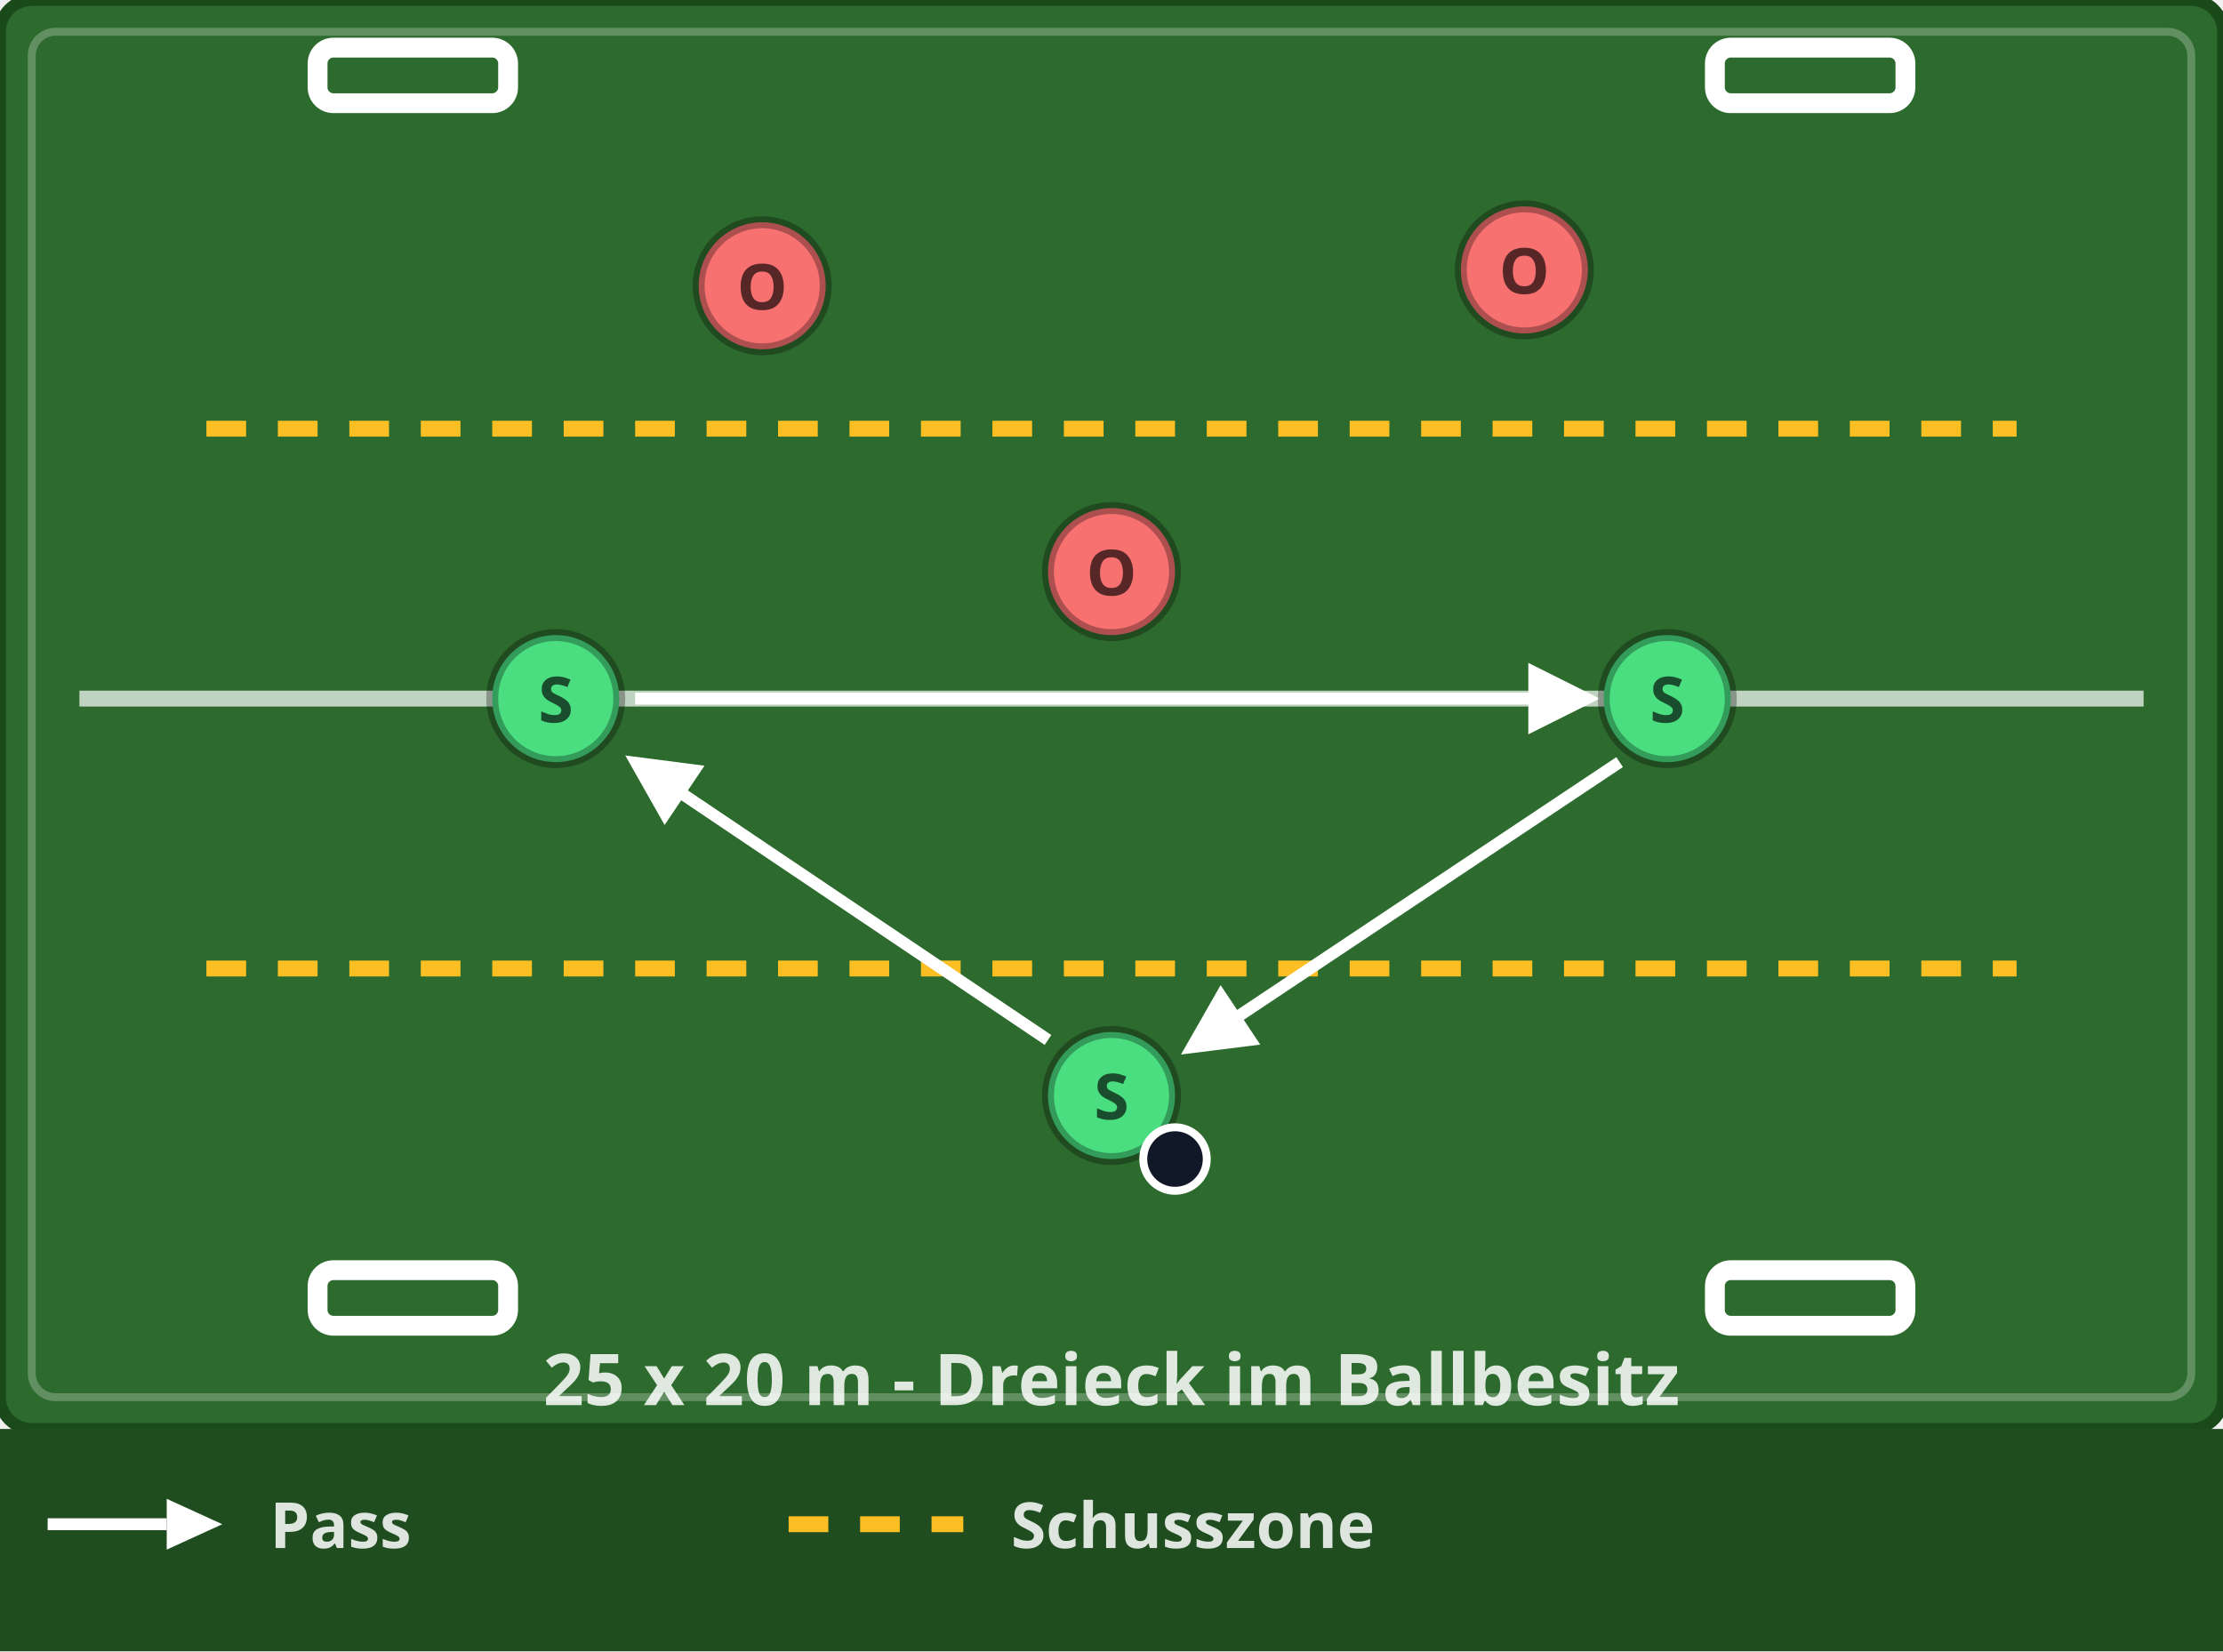
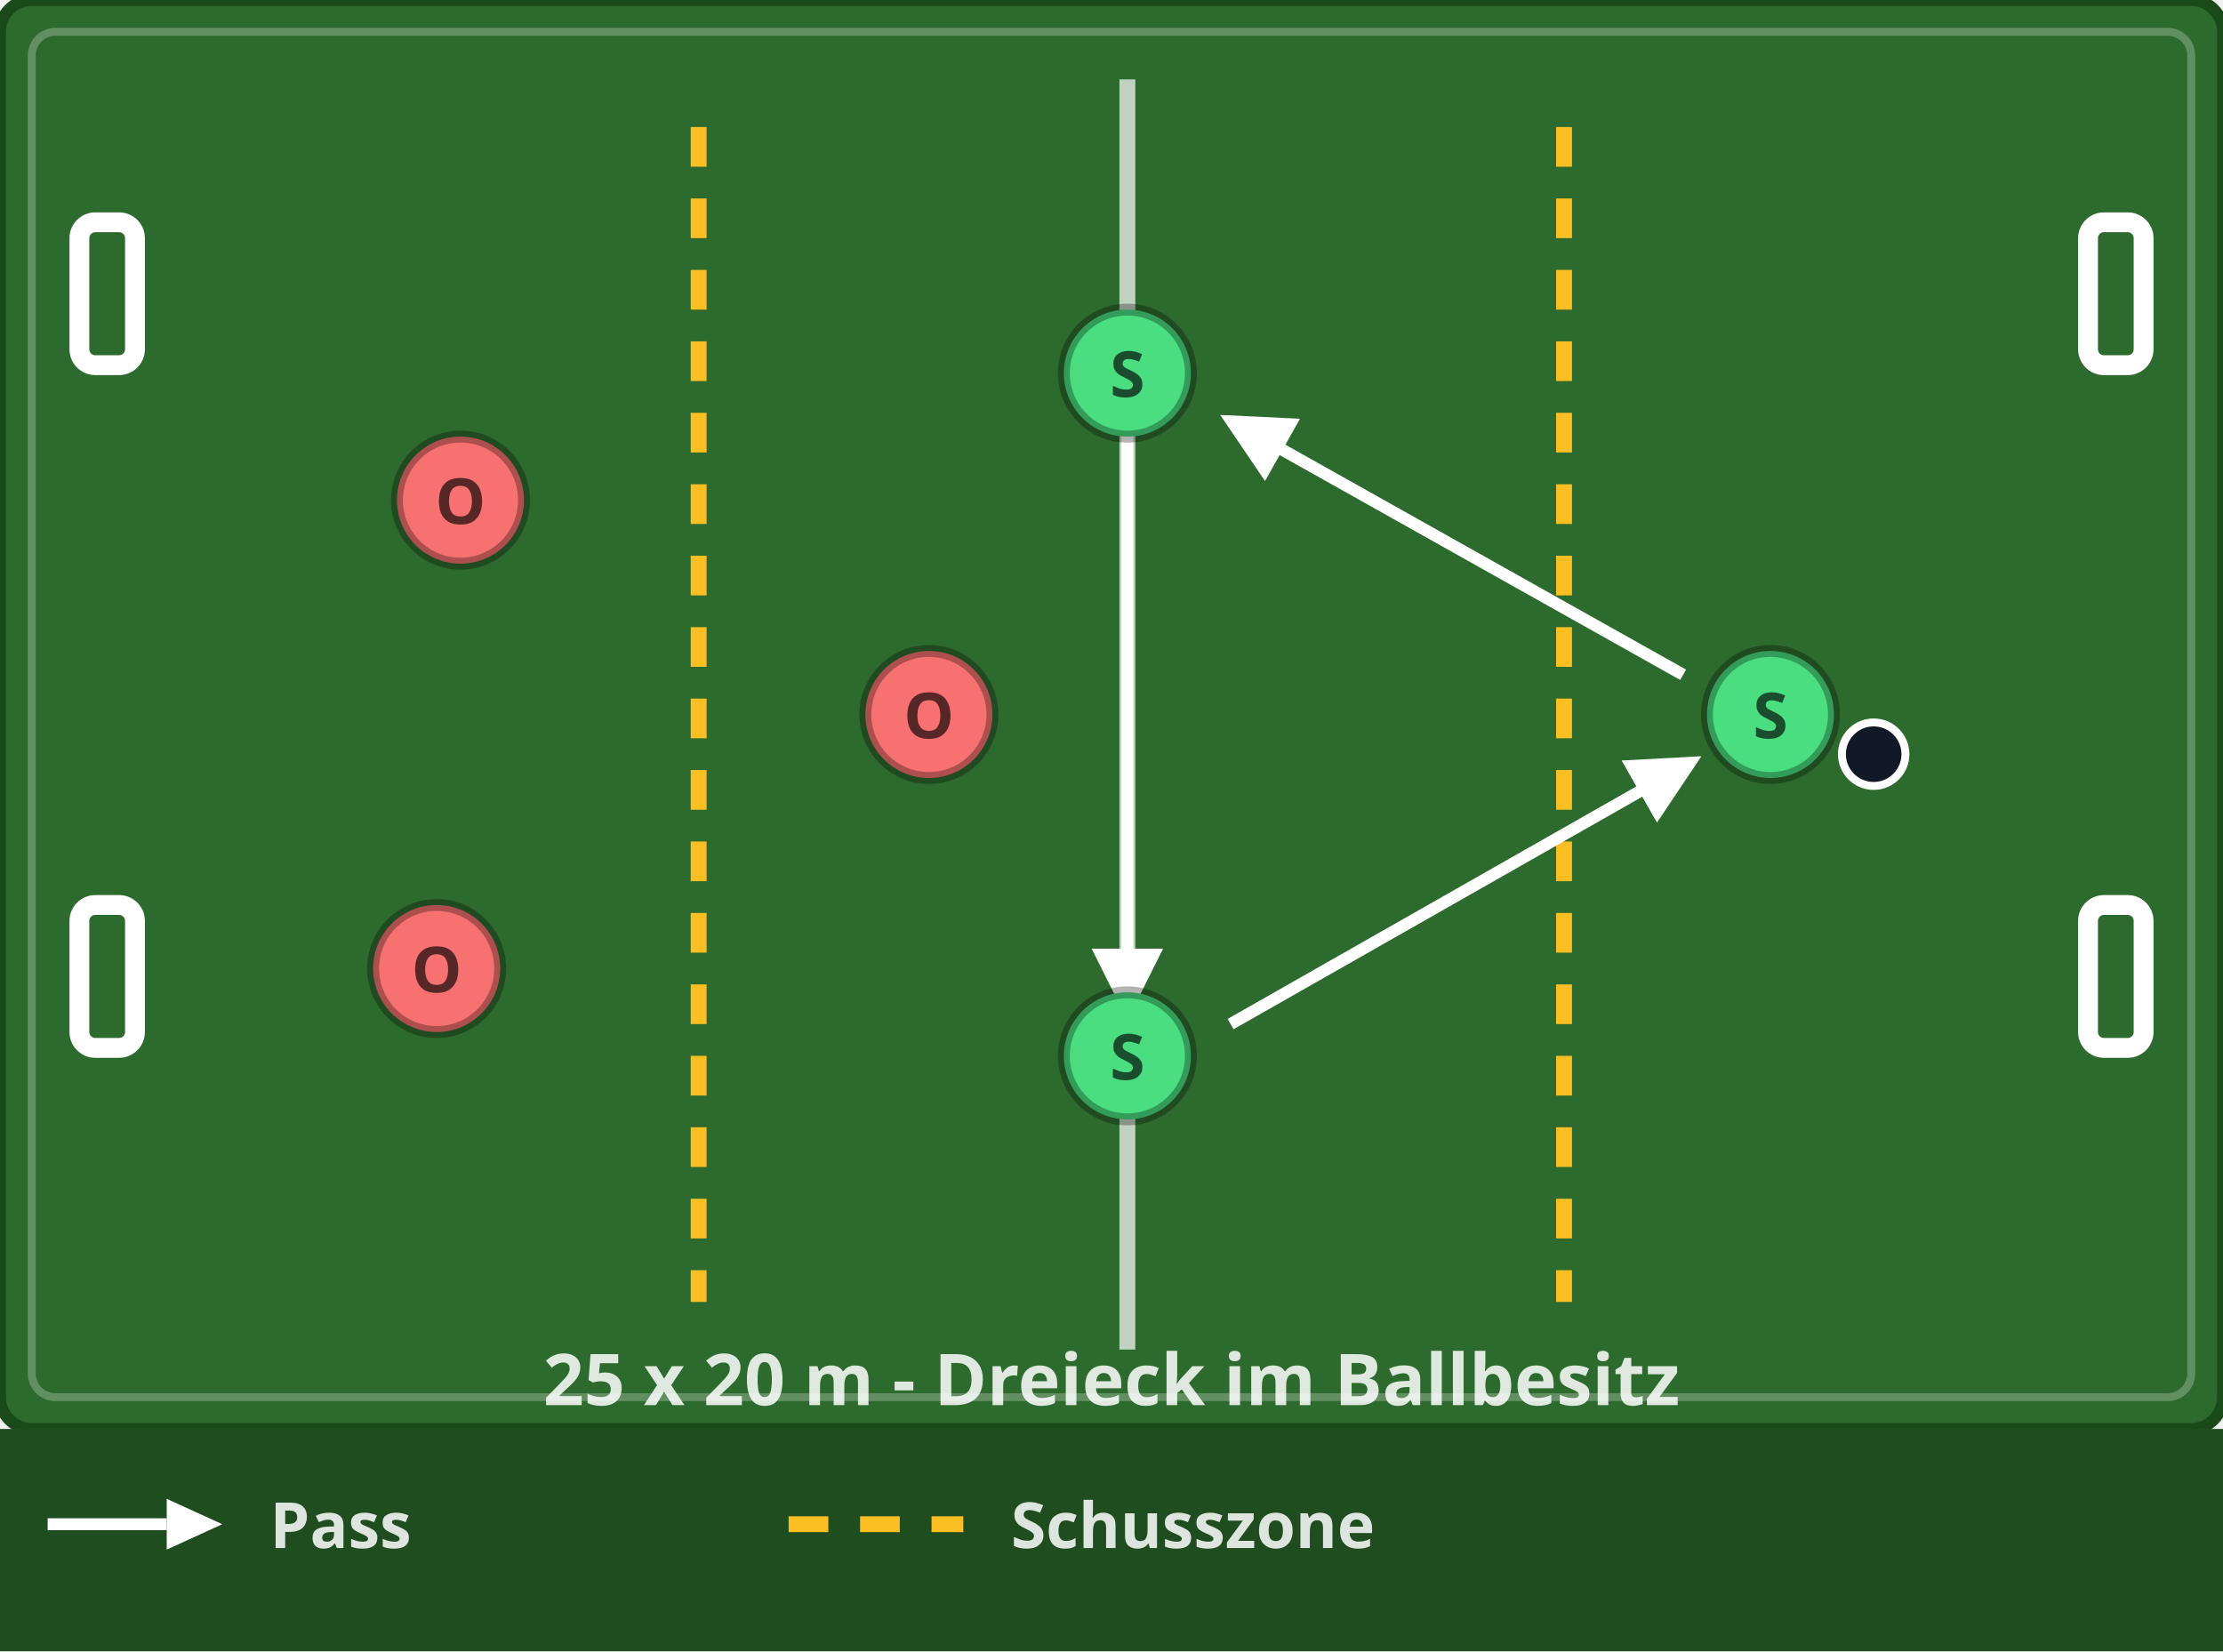
<svg xmlns="http://www.w3.org/2000/svg" viewBox="0 0 280 208" width="280" height="208">
  <defs />
  <rect width="280" height="180" rx="4" fill="#2d6a2d" stroke="#1a4a1a" stroke-width="1.5" />
  <rect x="4" y="4" width="272" height="172" rx="3" fill="none" stroke="rgba(255,255,255,.25)" stroke-width="1" />
  <defs>
    <marker id="arr-p" markerWidth="6" markerHeight="6" refX="5" refY="3" orient="auto">
      <path d="M0,0 L6,3 L0,6 Z" fill="#ffffff" />
    </marker>
    <marker id="arr-l" markerWidth="6" markerHeight="6" refX="5" refY="3" orient="auto">
      <path d="M0,0 L6,3 L0,6 Z" fill="#fde047" />
    </marker>
    <marker id="arr-s" markerWidth="6" markerHeight="6" refX="5" refY="3" orient="auto">
      <path d="M0,0 L6,3 L0,6 Z" fill="#fca5a5" />
    </marker>
    <marker id="arr-d" markerWidth="6" markerHeight="6" refX="5" refY="3" orient="auto">
      <path d="M0,0 L6,3 L0,6 Z" fill="#7dd3fc" />
    </marker>
  </defs>
-   <line x1="10" y1="88" x2="270" y2="88" stroke="rgba(255,255,255,.7)" stroke-width="2" />
-   <line x1="26" y1="54" x2="254" y2="54" stroke="#fbbf24" stroke-width="2" stroke-dasharray="5,4" />
-   <line x1="26" y1="122" x2="254" y2="122" stroke="#fbbf24" stroke-width="2" stroke-dasharray="5,4" />
-   <rect x="40" y="6" width="24" height="7" rx="2" fill="none" stroke="#fff" stroke-width="2.5" />
-   <rect x="216" y="6" width="24" height="7" rx="2" fill="none" stroke="#fff" stroke-width="2.5" />
-   <rect x="40" y="160" width="24" height="7" rx="2" fill="none" stroke="#fff" stroke-width="2.5" />
-   <rect x="216" y="160" width="24" height="7" rx="2" fill="none" stroke="#fff" stroke-width="2.5" />
-   <line x1="132" y1="131" x2="80" y2="96" stroke="#ffffff" stroke-width="1.5" marker-end="url(#arr-p)" />
-   <line x1="80" y1="88" x2="200" y2="88" stroke="#ffffff" stroke-width="1.5" marker-end="url(#arr-p)" />
-   <line x1="204" y1="96" x2="150" y2="132" stroke="#ffffff" stroke-width="1.5" marker-end="url(#arr-p)" />
-   <circle cx="140" cy="138" r="8" fill="#4ade80" stroke="rgba(0,0,0,.3)" stroke-width="1.5" />
-   <text x="140" y="141" text-anchor="middle" fill="rgba(0,0,0,.65)" font-size="8" font-family="sans-serif" font-weight="700">S</text>
-   <circle cx="70" cy="88" r="8" fill="#4ade80" stroke="rgba(0,0,0,.3)" stroke-width="1.5" />
-   <text x="70" y="91" text-anchor="middle" fill="rgba(0,0,0,.65)" font-size="8" font-family="sans-serif" font-weight="700">S</text>
-   <circle cx="210" cy="88" r="8" fill="#4ade80" stroke="rgba(0,0,0,.3)" stroke-width="1.5" />
-   <text x="210" y="91" text-anchor="middle" fill="rgba(0,0,0,.65)" font-size="8" font-family="sans-serif" font-weight="700">S</text>
-   <circle cx="140" cy="72" r="8" fill="#f87171" stroke="rgba(0,0,0,.3)" stroke-width="1.5" />
-   <text x="140" y="75" text-anchor="middle" fill="rgba(0,0,0,.65)" font-size="8" font-family="sans-serif" font-weight="700">O</text>
-   <circle cx="96" cy="36" r="8" fill="#f87171" stroke="rgba(0,0,0,.3)" stroke-width="1.5" />
-   <text x="96" y="39" text-anchor="middle" fill="rgba(0,0,0,.65)" font-size="8" font-family="sans-serif" font-weight="700">O</text>
-   <circle cx="192" cy="34" r="8" fill="#f87171" stroke="rgba(0,0,0,.3)" stroke-width="1.5" />
-   <text x="192" y="37" text-anchor="middle" fill="rgba(0,0,0,.65)" font-size="8" font-family="sans-serif" font-weight="700">O</text>
-   <circle cx="148" cy="146" r="4" fill="#111827" stroke="#ffffff" stroke-width="1" />
+   <line x1="142" y1="10" x2="142" y2="170" stroke="rgba(255,255,255,.7)" stroke-width="2" />
+   <line x1="88" y1="16" x2="88" y2="164" stroke="#fbbf24" stroke-width="2" stroke-dasharray="5,4" />
+   <line x1="197" y1="16" x2="197" y2="164" stroke="#fbbf24" stroke-width="2" stroke-dasharray="5,4" />
+   <rect x="10" y="28" width="7" height="18" rx="2" fill="none" stroke="#fff" stroke-width="2.5" />
+   <rect x="10" y="114" width="7" height="18" rx="2" fill="none" stroke="#fff" stroke-width="2.5" />
+   <rect x="263" y="28" width="7" height="18" rx="2" fill="none" stroke="#fff" stroke-width="2.5" />
+   <rect x="263" y="114" width="7" height="18" rx="2" fill="none" stroke="#fff" stroke-width="2.5" />
+   <line x1="212" y1="85" x2="155" y2="53" stroke="#ffffff" stroke-width="1.5" marker-end="url(#arr-p)" />
+   <line x1="142" y1="53" x2="142" y2="127" stroke="#ffffff" stroke-width="1.5" marker-end="url(#arr-p)" />
+   <line x1="155" y1="129" x2="213" y2="96" stroke="#ffffff" stroke-width="1.5" marker-end="url(#arr-p)" />
+   <circle cx="223" cy="90" r="8" fill="#4ade80" stroke="rgba(0,0,0,.3)" stroke-width="1.5" />
+   <text x="223" y="93" text-anchor="middle" fill="rgba(0,0,0,.65)" font-size="8" font-family="sans-serif" font-weight="700">S</text>
+   <circle cx="142" cy="47" r="8" fill="#4ade80" stroke="rgba(0,0,0,.3)" stroke-width="1.5" />
+   <text x="142" y="50" text-anchor="middle" fill="rgba(0,0,0,.65)" font-size="8" font-family="sans-serif" font-weight="700">S</text>
+   <circle cx="142" cy="133" r="8" fill="#4ade80" stroke="rgba(0,0,0,.3)" stroke-width="1.5" />
+   <text x="142" y="136" text-anchor="middle" fill="rgba(0,0,0,.65)" font-size="8" font-family="sans-serif" font-weight="700">S</text>
+   <circle cx="117" cy="90" r="8" fill="#f87171" stroke="rgba(0,0,0,.3)" stroke-width="1.5" />
+   <text x="117" y="93" text-anchor="middle" fill="rgba(0,0,0,.65)" font-size="8" font-family="sans-serif" font-weight="700">O</text>
+   <circle cx="58" cy="63" r="8" fill="#f87171" stroke="rgba(0,0,0,.3)" stroke-width="1.5" />
+   <text x="58" y="66" text-anchor="middle" fill="rgba(0,0,0,.65)" font-size="8" font-family="sans-serif" font-weight="700">O</text>
+   <circle cx="55" cy="122" r="8" fill="#f87171" stroke="rgba(0,0,0,.3)" stroke-width="1.5" />
+   <text x="55" y="125" text-anchor="middle" fill="rgba(0,0,0,.65)" font-size="8" font-family="sans-serif" font-weight="700">O</text>
+   <circle cx="236" cy="95" r="4" fill="#111827" stroke="#ffffff" stroke-width="1" />
  <text x="140" y="177" text-anchor="middle" fill="rgba(255,255,255,.85)" font-size="9" font-family="sans-serif" font-weight="600">25 x 20 m - Dreieck im Ballbesitz</text>
  <rect x="0" y="180" width="280" height="28" fill="#1f4d1f" />
  <line x1="6" y1="192" x2="21" y2="192" stroke="#ffffff" stroke-width="1.5" />
  <path d="M21,188.8 L28,192 L21,195.2 Z" fill="#ffffff" />
  <text x="34" y="195" fill="rgba(255,255,255,.85)" font-size="8" font-family="sans-serif" font-weight="600">Pass</text>
  <line x1="99.333" y1="192" x2="121.333" y2="192" stroke="#fbbf24" stroke-width="2" stroke-dasharray="5,4" />
  <text x="127.333" y="195" fill="rgba(255,255,255,.85)" font-size="8" font-family="sans-serif" font-weight="600">Schusszone</text>
</svg>
